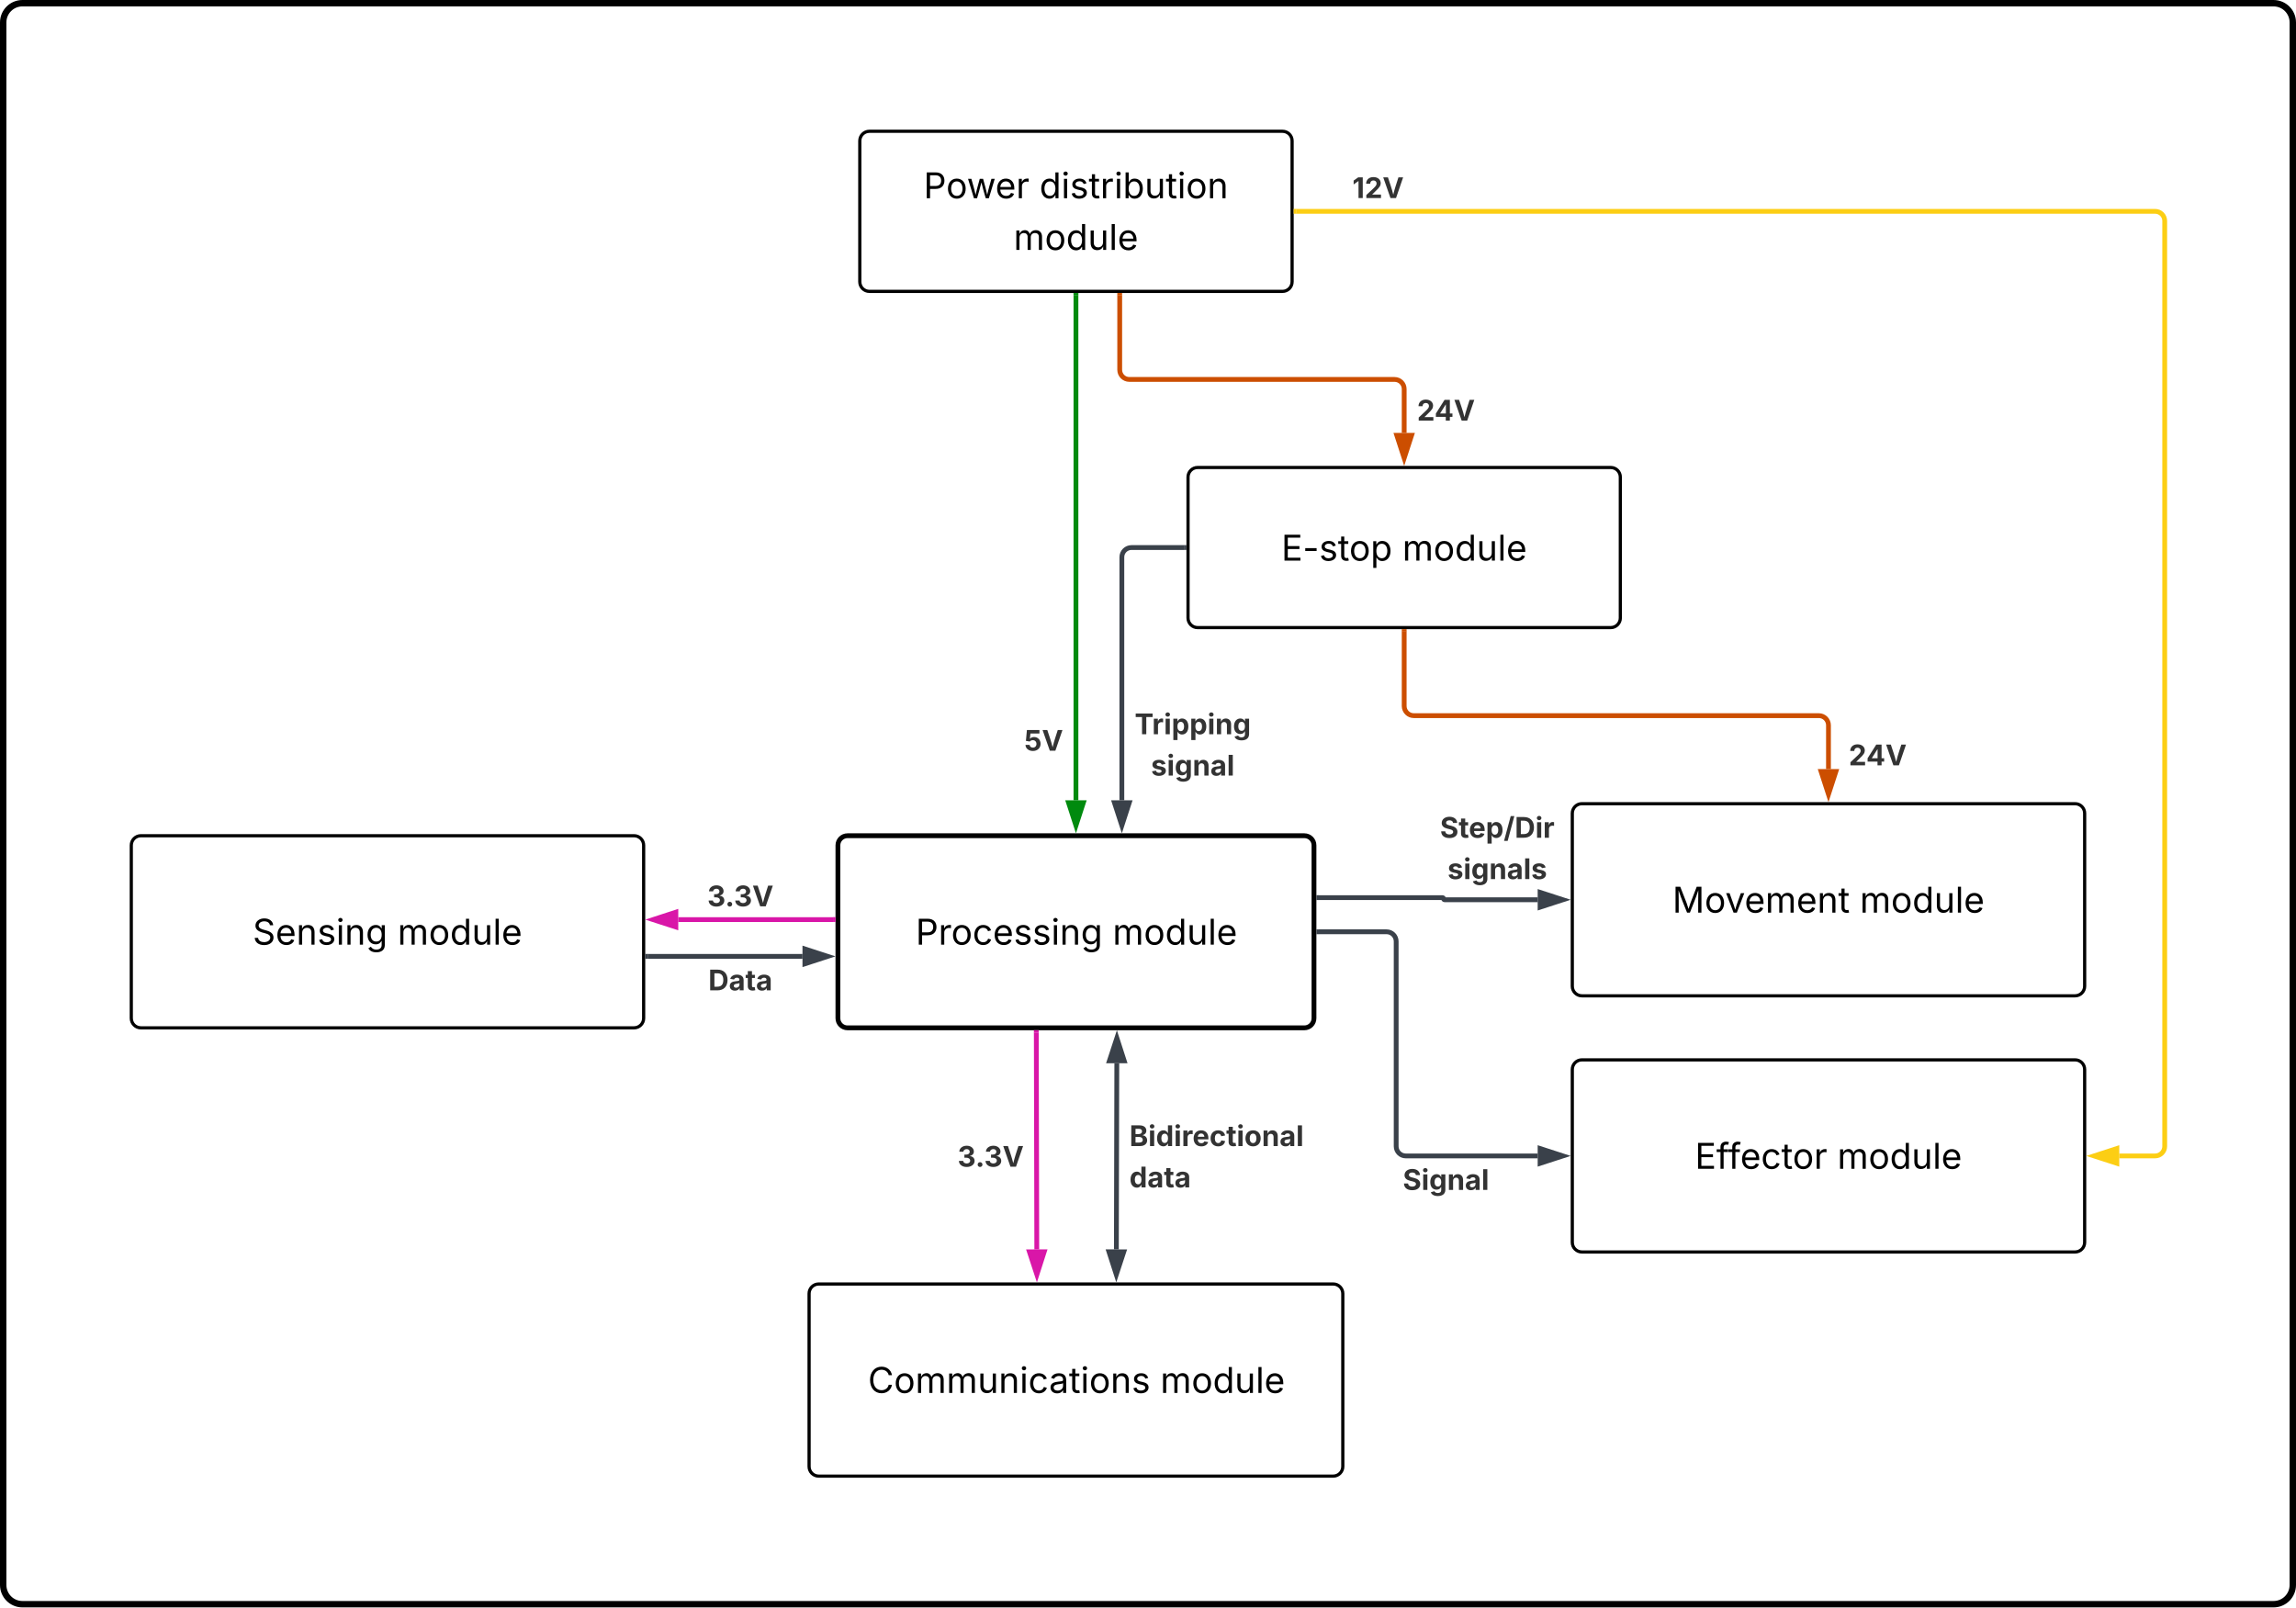
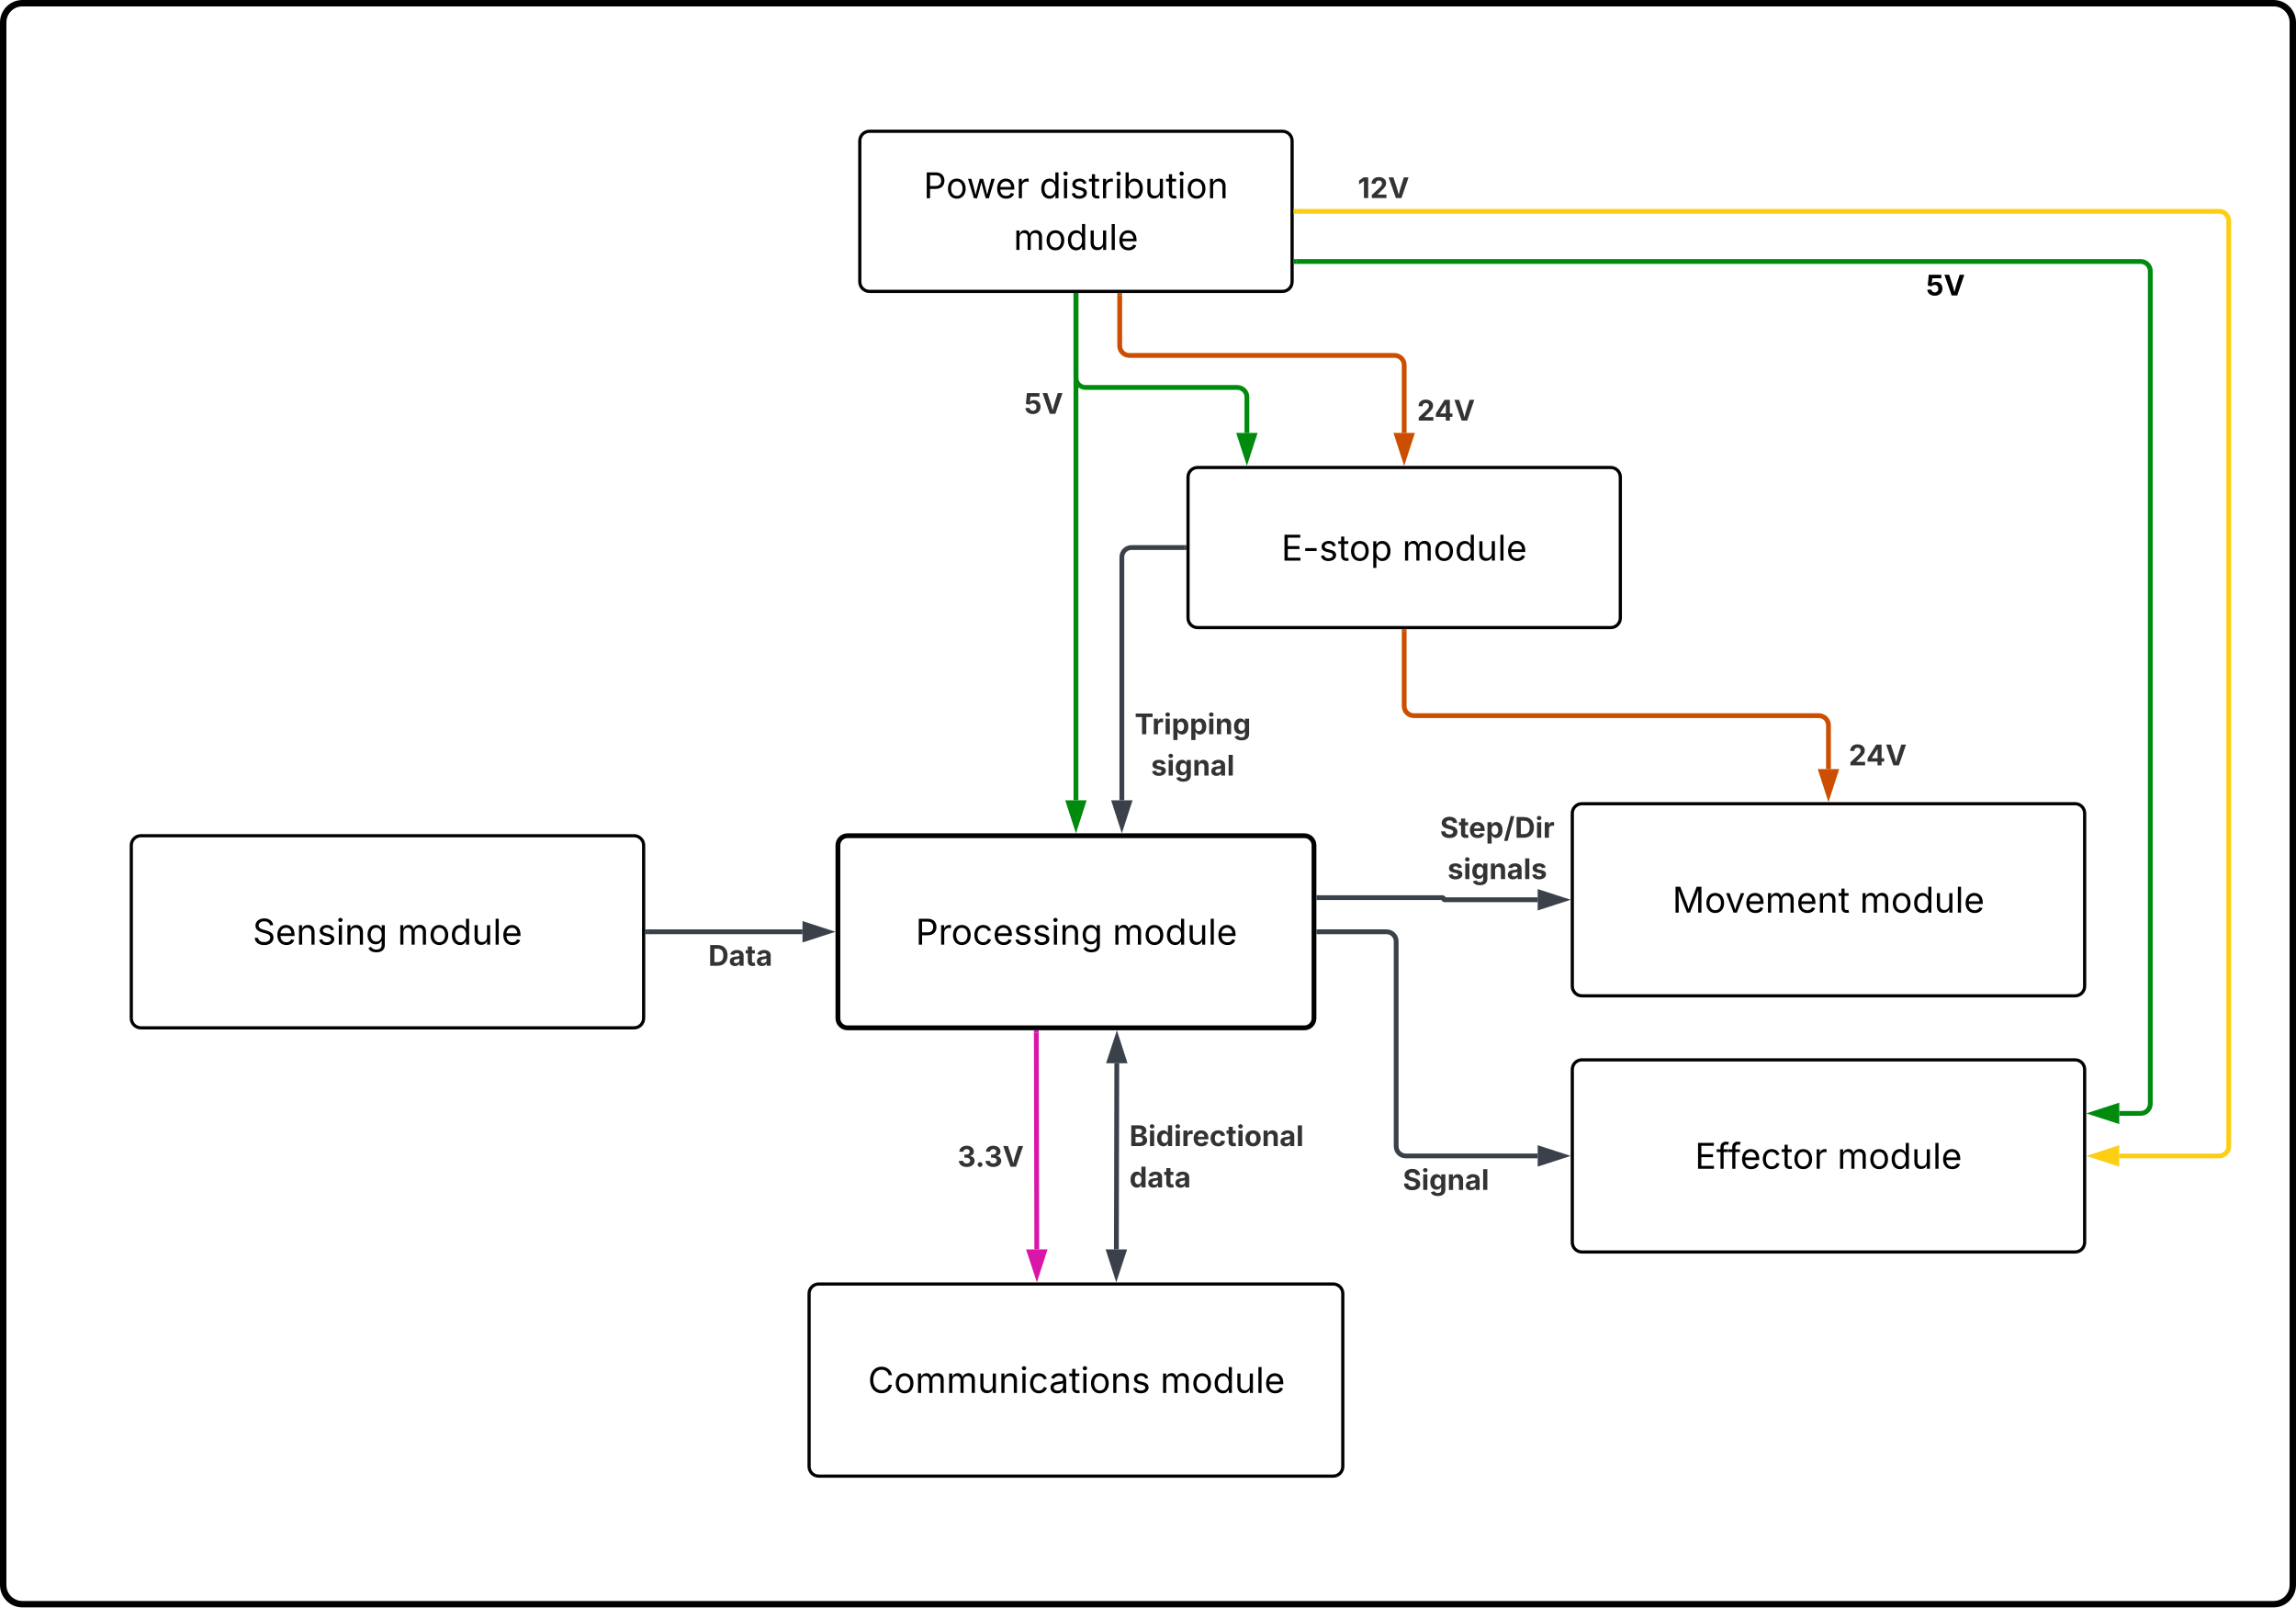
<svg xmlns="http://www.w3.org/2000/svg" xmlns:ns1="lucid" xmlns:xlink="http://www.w3.org/1999/xlink" width="1434" height="1004">
  <g transform="translate(-318 162)" ns1:page-tab-id="0_0">
    <path d="M0-500h4500v2500H0z" fill="#fff" />
    <path d="M320-148a12 12 0 0 1 12-12h1406a12 12 0 0 1 12 12v976a12 12 0 0 1-12 12H332a12 12 0 0 1-12-12z" stroke="#000" stroke-width="4" fill="#fff" />
    <path d="M841.33 366a6 6 0 0 1 6-6h285.34a6 6 0 0 1 6 6v108a6 6 0 0 1-6 6H847.33a6 6 0 0 1-6-6z" stroke="#000" stroke-width="3" fill="#fff" />
    <use xlink:href="#a" transform="matrix(1,0,0,1,853.3333,372) translate(36.55512 56.02778)" />
    <use xlink:href="#b" transform="matrix(1,0,0,1,853.3333,372) translate(159.5694 56.02778)" />
    <path d="M823.33 646a6 6 0 0 1 6-6h321.34a6 6 0 0 1 6 6v108a6 6 0 0 1-6 6H829.33a6 6 0 0 1-6-6z" stroke="#000" stroke-width="2" fill="#fff" />
    <use xlink:href="#c" transform="matrix(1,0,0,1,835.3333,652) translate(24.75369 56.02778)" />
    <use xlink:href="#b" transform="matrix(1,0,0,1,835.3333,652) translate(207.3709 56.02778)" />
    <path d="M1300 346a6 6 0 0 1 6-6h308a6 6 0 0 1 6 6v108a6 6 0 0 1-6 6h-308a6 6 0 0 1-6-6z" stroke="#000" stroke-width="2" fill="#fff" />
    <use xlink:href="#d" transform="matrix(1,0,0,1,1312,352) translate(50.53906 56.02778)" />
    <use xlink:href="#e" transform="matrix(1,0,0,1,1312,352) translate(167.5855 56.02778)" />
    <path d="M1141.67 398.67h77.25a.67.67 0 0 1 .66.66.67.67 0 0 0 .67.67h58.13" stroke="#3a414a" stroke-width="3" fill="none" />
    <path d="M1141.7 400.14h-1.53v-2.95h1.53z" stroke="#3a414a" stroke-width=".05" fill="#3a414a" />
    <path d="M1294.15 400l-14.27 4.63v-9.26z" stroke="#3a414a" stroke-width="3" fill="#3a414a" />
    <use xlink:href="#f" transform="matrix(1,0,0,1,1233.149,344.0418) translate(-15.78559 17.22222)" />
    <use xlink:href="#g" transform="matrix(1,0,0,1,1233.149,344.0418) translate(-11.08507 43.03472)" />
    <path d="M400 366a6 6 0 0 1 6-6h308a6 6 0 0 1 6 6v108a6 6 0 0 1-6 6H406a6 6 0 0 1-6-6z" stroke="#000" stroke-width="2" fill="#fff" />
    <use xlink:href="#h" transform="matrix(1,0,0,1,412,372) translate(63.83116 56.02778)" />
-     <use xlink:href="#i" transform="matrix(1,0,0,1,412,372) translate(154.2934 56.02778)" />
-     <path d="M722.5 435.36h96.7" stroke="#3a414a" stroke-width="3" fill="none" />
-     <path d="M722.54 436.83H721v-2.95h1.54z" stroke="#3a414a" stroke-width=".05" fill="#3a414a" />
-     <path d="M834.98 435.36L820.7 440v-9.28z" stroke="#3a414a" stroke-width="3" fill="#3a414a" />
-     <use xlink:href="#j" transform="matrix(1,0,0,1,760.3726,439.3588) translate(0.005 17.22222)" />
+     <use xlink:href="#e" transform="matrix(1,0,0,1,412,372) translate(154.2934 56.02778)" />
+     <path d="M722.5 420h96.7" stroke="#3a414a" stroke-width="3" fill="none" />
+     <path d="M722.54 421.48H721v-2.96h1.54z" stroke="#3a414a" stroke-width=".05" fill="#3a414a" />
+     <path d="M834.98 420l-14.27 4.63v-9.26z" stroke="#3a414a" stroke-width="3" fill="#3a414a" />
+     <use xlink:href="#i" transform="matrix(1,0,0,1,760.3726,424) translate(0.005 17.22222)" />
    <path d="M1015.52 502.12l-.27 116.26" stroke="#3a414a" stroke-width="3" fill="none" />
    <path d="M1015.56 486.35l4.6 14.28-9.27-.02zM1015.2 634.15l-4.6-14.28 9.28.02z" stroke="#3a414a" stroke-width="3" fill="#3a414a" />
-     <use xlink:href="#k" transform="matrix(1,0,0,1,1023.385,536.6174) translate(0 17.22222)" />
-     <use xlink:href="#l" transform="matrix(1,0,0,1,1023.385,536.6174) translate(0 43.03472)" />
+     <use xlink:href="#j" transform="matrix(1,0,0,1,1023.385,536.6174) translate(0 17.22222)" />
+     <use xlink:href="#k" transform="matrix(1,0,0,1,1023.385,536.6174) translate(0 43.03472)" />
    <path d="M855-74a6 6 0 0 1 6-6h258a6 6 0 0 1 6 6v88a6 6 0 0 1-6 6H861a6 6 0 0 1-6-6z" stroke="#000" stroke-width="2" fill="#fff" />
-     <use xlink:href="#m" transform="matrix(1,0,0,1,867,-68) translate(27.85569 29.84028)" />
-     <use xlink:href="#n" transform="matrix(1,0,0,1,867,-68) translate(100.2081 29.84028)" />
-     <use xlink:href="#o" transform="matrix(1,0,0,1,867,-68) translate(84.06228 62.1059)" />
-     <path d="M838.33 412.4h-96.7" stroke="#d916a8" stroke-width="3" fill="none" />
-     <path d="M839.83 413.86h-1.54v-2.95h1.53z" stroke="#d916a8" stroke-width=".05" fill="#d916a8" />
-     <path d="M725.85 412.4l14.27-4.65v9.27z" stroke="#d916a8" stroke-width="3" fill="#d916a8" />
-     <use xlink:href="#p" transform="matrix(1,0,0,1,759.7216,386.8741) translate(0.005 17.22222)" />
+     <use xlink:href="#l" transform="matrix(1,0,0,1,867,-68) translate(27.85569 29.84028)" />
+     <use xlink:href="#m" transform="matrix(1,0,0,1,867,-68) translate(100.2081 29.84028)" />
+     <use xlink:href="#n" transform="matrix(1,0,0,1,867,-68) translate(84.06228 62.1059)" />
    <path d="M965.24 483l.3 135.38" stroke="#d916a8" stroke-width="3" fill="none" />
    <path d="M966.72 483.04h-2.95v-1.54h2.95z" stroke="#d916a8" stroke-width=".05" fill="#d916a8" />
    <path d="M965.6 634.15l-4.68-14.26 9.27-.03z" stroke="#d916a8" stroke-width="3" fill="#d916a8" />
-     <use xlink:href="#p" transform="matrix(1,0,0,1,916.0353,549.5121) translate(0.005 17.22222)" />
+     <use xlink:href="#o" transform="matrix(1,0,0,1,916.0353,549.5121) translate(0.005 17.22222)" />
    <path d="M1300 506a6 6 0 0 1 6-6h308a6 6 0 0 1 6 6v108a6 6 0 0 1-6 6h-308a6 6 0 0 1-6-6z" stroke="#000" stroke-width="2" fill="#fff" />
-     <use xlink:href="#q" transform="matrix(1,0,0,1,1312,512) translate(64.59614 56.02778)" />
-     <use xlink:href="#i" transform="matrix(1,0,0,1,1312,512) translate(153.5284 56.02778)" />
+     <use xlink:href="#p" transform="matrix(1,0,0,1,1312,512) translate(64.59614 56.02778)" />
+     <use xlink:href="#e" transform="matrix(1,0,0,1,1312,512) translate(153.5284 56.02778)" />
    <path d="M1141.67 420H1184a6 6 0 0 1 6 6v128a6 6 0 0 0 6 6h82.38" stroke="#3a414a" stroke-width="3" fill="none" />
    <path d="M1141.7 421.48h-1.53v-2.96h1.53z" stroke="#3a414a" stroke-width=".05" fill="#3a414a" />
    <path d="M1294.15 560l-14.27 4.63v-9.26z" stroke="#3a414a" stroke-width="3" fill="#3a414a" />
-     <use xlink:href="#r" transform="matrix(1,0,0,1,1195.222,564) translate(-1.08404 17.22222)" />
+     <use xlink:href="#q" transform="matrix(1,0,0,1,1195.222,564) translate(-1.08404 17.22222)" />
    <path d="M1060 136a6 6 0 0 1 6-6h258a6 6 0 0 1 6 6v88a6 6 0 0 1-6 6h-258a6 6 0 0 1-6-6z" stroke="#000" stroke-width="2" fill="#fff" />
-     <use xlink:href="#s" transform="matrix(1,0,0,1,1072,142) translate(46.29102 46.1684)" />
+     <use xlink:href="#r" transform="matrix(1,0,0,1,1072,142) translate(46.29102 46.1684)" />
    <use xlink:href="#b" transform="matrix(1,0,0,1,1072,142) translate(121.8336 46.1684)" />
-     <path d="M1017.33 22.5V69a6 6 0 0 0 6 6H1189a6 6 0 0 1 6 6v27.38" stroke="#cc4e00" stroke-width="3" fill="none" />
+     <path d="M1017.33 22.5V54a6 6 0 0 0 6 6H1189a6 6 0 0 1 6 6v42.38" stroke="#cc4e00" stroke-width="3" fill="none" />
    <path d="M1018.8 22.54h-2.94V21h2.95z" stroke="#cc4e00" stroke-width=".05" fill="#cc4e00" />
    <path d="M1195 124.15l-4.63-14.27h9.27z" stroke="#cc4e00" stroke-width="3" fill="#cc4e00" />
-     <use xlink:href="#t" transform="matrix(1,0,0,1,1202.995,83.47138) translate(0.005 17.22222)" />
+     <use xlink:href="#s" transform="matrix(1,0,0,1,1202.995,83.47138) translate(0.005 17.22222)" />
    <path d="M990 22.5v315.38" stroke="#008a0e" stroke-width="3" fill="none" />
    <path d="M991.48 22.54h-2.96V21h2.96z" stroke="#008a0e" stroke-width=".05" fill="#008a0e" />
    <path d="M990 353.65l-4.63-14.27h9.26z" stroke="#008a0e" stroke-width="3" fill="#008a0e" />
-     <use xlink:href="#u" transform="matrix(1,0,0,1,957.3596,289.6759) translate(0.005 17.22222)" />
+     <use xlink:href="#t" transform="matrix(1,0,0,1,957.3596,79.24479) translate(0.005 17.22222)" />
    <path d="M1195 232.5V279a6 6 0 0 0 6 6h253a6 6 0 0 1 6 6v27.38" stroke="#cc4e00" stroke-width="3" fill="none" />
    <path d="M1196.47 232.54h-2.94V231h2.94z" stroke="#cc4e00" stroke-width=".05" fill="#cc4e00" />
    <path d="M1460 334.15l-4.63-14.27h9.27z" stroke="#cc4e00" stroke-width="3" fill="#cc4e00" />
-     <g>
-       <use xlink:href="#t" transform="matrix(1,0,0,1,1472.63,298.7999) translate(0.005 17.22222)" />
-     </g>
+     <use xlink:href="#s" transform="matrix(1,0,0,1,1472.63,298.7999) translate(0.005 17.22222)" />
    <path d="M1057.5 180h-32.83a6 6 0 0 0-6 6v151.88" stroke="#3a414a" stroke-width="3" fill="none" />
    <path d="M1059 181.47h-1.54v-2.94h1.54z" stroke="#3a414a" stroke-width=".05" fill="#3a414a" />
    <path d="M1018.67 353.65l-4.64-14.27h9.27z" stroke="#3a414a" stroke-width="3" fill="#3a414a" />
-     <g>
-       <use xlink:href="#v" transform="matrix(1,0,0,1,1026.662,279.3841) translate(0.005 17.22222)" />
-       <use xlink:href="#w" transform="matrix(1,0,0,1,1026.662,279.3841) translate(10.18729 43.03472)" />
-     </g>
-     <path d="M1127.5-30H1664a6 6 0 0 1 6 6v578a6 6 0 0 1-6 6h-22.38" stroke="#fcce14" stroke-width="3" fill="none" />
+     <use xlink:href="#u" transform="matrix(1,0,0,1,1026.662,279.3841) translate(0.005 17.22222)" />
+     <use xlink:href="#v" transform="matrix(1,0,0,1,1026.662,279.3841) translate(10.18729 43.03472)" />
+     <path d="M1127.5-30H1704a6 6 0 0 1 6 6v578a6 6 0 0 1-6 6h-62.38" stroke="#fcce14" stroke-width="3" fill="none" />
    <path d="M1127.54-28.52H1126v-2.96h1.54z" stroke="#fcce14" stroke-width=".05" fill="#fcce14" />
    <path d="M1625.85 560l14.27-4.63v9.26z" stroke="#fcce14" stroke-width="3" fill="#fcce14" />
    <g>
-       <use xlink:href="#x" transform="matrix(1,0,0,1,1162.623,-55.51042) translate(0.005 17.22222)" />
+       <use xlink:href="#w" transform="matrix(1,0,0,1,1166.014,-55.51042) translate(0.005 17.22222)" />
    </g>
+     <path d="M1127.5 1.33H1655a6 6 0 0 1 6 6v520.1a6 6 0 0 1-6 6h-13.38" stroke="#008a0e" stroke-width="3" fill="none" />
+     <path d="M1127.54 2.8H1126V-.13h1.54z" stroke="#008a0e" stroke-width=".05" fill="#008a0e" />
+     <path d="M1625.85 533.43l14.27-4.64v9.26z" stroke="#008a0e" stroke-width="3" fill="#008a0e" />
+     <g>
+       <use xlink:href="#x" transform="matrix(1,0,0,1,1520.625,5.329851) translate(0.005 17.22222)" />
+     </g>
+     <path d="M990 22.5V74a6 6 0 0 0 6 6h94.77a6 6 0 0 1 6 6v22.38" stroke="#008a0e" stroke-width="3" fill="none" />
+     <path d="M991.48 22.54h-2.96V21h2.96z" stroke="#008a0e" stroke-width=".05" fill="#008a0e" />
+     <path d="M1096.77 124.15l-4.63-14.27h9.27z" stroke="#008a0e" stroke-width="3" fill="#008a0e" />
    <defs>
      <path d="M180 0v-1490h510c348 0 508 209 508 474 0 266-160 477-507 477H370V0H180zm190-706h312c236 0 327-133 327-310 0-176-91-307-329-307H370v617" id="y" />
      <path d="M158 0v-1118h174v172h12c41-113 157-188 290-188 26 0 70 2 91 3v181c-11-2-60-10-108-10-161 0-279 109-279 260V0H158" id="z" />
      <path d="M613 24c-304 0-509-231-509-576 0-350 205-580 509-580 305 0 511 230 511 580 0 345-206 576-511 576zm0-161c226 0 329-195 329-415 0-222-103-419-329-419-223 0-326 196-326 419 0 220 103 415 326 415" id="A" />
      <path d="M613 24c-304 0-509-231-509-576 0-350 205-580 509-580 216 0 392 114 453 309l-173 49c-33-115-133-197-280-197-223 0-326 196-326 419 0 220 103 415 326 415 150 0 252-85 285-206l172 49C1010-95 832 24 613 24" id="B" />
      <path d="M628 24c-324 0-524-230-524-574 0-343 198-582 503-582 237 0 487 146 487 559v75H286c9 234 145 362 343 362 132 0 231-58 273-172l174 48C1024-91 857 24 628 24zM287-650h624c-17-190-120-322-304-322-192 0-309 151-320 322" id="C" />
      <path d="M538 24C308 24 148-78 108-271l171-41c32 123 123 178 257 178 156 0 256-77 256-169 0-77-54-128-164-154l-186-44c-203-48-300-148-300-305 0-192 176-326 414-326 230 0 351 112 402 269l-163 42c-31-80-94-158-238-158-133 0-233 69-233 162 0 83 57 129 188 160l169 40c203 48 298 149 298 302 0 196-179 339-441 339" id="D" />
      <path d="M158 0v-1118h180V0H158zm91-1301c-68 0-125-53-125-119s57-119 125-119c69 0 126 53 126 119s-57 119-126 119" id="E" />
      <path d="M338-670V0H158v-1118h173l1 207c72-158 192-221 342-221 226 0 378 139 378 422V0H872v-695c0-172-96-275-252-275-161 0-282 109-282 300" id="F" />
      <path d="M611 442c-248 0-391-105-460-228l146-94c47 65 117 165 314 165 178 0 307-82 307-266v-224h-17C863-141 792-18 576-18c-268 0-472-195-472-546 0-346 197-568 476-568 216 0 288 133 326 193h17v-179h175V29c0 289-215 413-487 413zm-5-620c203 0 314-146 314-390 0-237-108-403-314-403-213 0-319 180-319 403 0 230 109 390 319 390" id="G" />
      <g id="a">
        <use transform="matrix(0.01085069,0,0,0.01085069,0,0)" xlink:href="#y" />
        <use transform="matrix(0.01085069,0,0,0.01085069,14.19271,0)" xlink:href="#z" />
        <use transform="matrix(0.01085069,0,0,0.01085069,22.18967,0)" xlink:href="#A" />
        <use transform="matrix(0.01085069,0,0,0.01085069,35.51432,0)" xlink:href="#B" />
        <use transform="matrix(0.01085069,0,0,0.01085069,48.20964,0)" xlink:href="#C" />
        <use transform="matrix(0.01085069,0,0,0.01085069,61.16536,0)" xlink:href="#D" />
        <use transform="matrix(0.01085069,0,0,0.01085069,72.89497,0)" xlink:href="#D" />
        <use transform="matrix(0.01085069,0,0,0.01085069,84.62457,0)" xlink:href="#E" />
        <use transform="matrix(0.01085069,0,0,0.01085069,90.00651,0)" xlink:href="#F" />
        <use transform="matrix(0.01085069,0,0,0.01085069,103.1359,0)" xlink:href="#G" />
      </g>
      <path d="M158 0v-1118h175l1 205c55-151 181-225 313-225 147 0 245 90 285 228 53-141 190-228 352-228 194 0 352 125 352 384V0h-181v-749c0-161-105-225-225-225-151 0-243 103-243 244V0H807v-767c0-124-93-207-219-207-131 0-250 92-250 270V0H158" id="H" />
      <path d="M577 24c-279 0-473-224-473-580 0-354 195-576 474-576 218 0 287 134 324 193h14v-551h180V0H922v-173h-20C865-111 790 24 577 24zm27-161c203 0 314-172 314-421 0-247-108-413-314-413-212 0-317 181-317 413 0 235 108 421 317 421" id="I" />
      <path d="M537 14c-226 0-379-139-379-422v-710h180v695c0 172 97 275 253 275 160 0 281-109 281-300v-670h181V0H879v-209C806-46 684 14 537 14" id="J" />
      <path d="M338-1490V0H158v-1490h180" id="K" />
      <g id="b">
        <use transform="matrix(0.01085069,0,0,0.01085069,0,0)" xlink:href="#H" />
        <use transform="matrix(0.01085069,0,0,0.01085069,19.46615,0)" xlink:href="#A" />
        <use transform="matrix(0.01085069,0,0,0.01085069,32.7908,0)" xlink:href="#I" />
        <use transform="matrix(0.01085069,0,0,0.01085069,46.39757,0)" xlink:href="#J" />
        <use transform="matrix(0.01085069,0,0,0.01085069,59.53776,0)" xlink:href="#K" />
        <use transform="matrix(0.01085069,0,0,0.01085069,64.9197,0)" xlink:href="#C" />
      </g>
      <path d="M783 20c-382 0-661-292-661-764 0-473 279-766 661-766 302 0 548 182 601 489h-190c-42-204-217-313-411-313-268 0-476 208-476 590 0 381 209 588 476 588 195 0 369-110 411-313h190c-52 303-296 489-601 489" id="L" />
      <path d="M471 26C259 26 90-98 90-318c0-256 228-303 435-329 202-27 287-16 287-108 0-139-79-219-234-219-161 0-248 86-283 164l-173-57c86-203 278-265 451-265 150 0 419 46 419 395V0H815v-152h-12C765-73 660 26 471 26zm31-159c199 0 310-134 310-271v-155c-30 35-226 55-295 64-131 17-246 59-246 186 0 116 97 176 231 176" id="M" />
      <path d="M598-1118v154H368v674c0 100 37 144 132 144 23 0 62-6 92-12L629-6c-37 13-88 20-134 20-193 0-307-107-307-290v-688H20v-154h168v-266h180v266h230" id="N" />
      <g id="c">
        <use transform="matrix(0.01085069,0,0,0.01085069,0,0)" xlink:href="#L" />
        <use transform="matrix(0.01085069,0,0,0.01085069,16.23264,0)" xlink:href="#A" />
        <use transform="matrix(0.01085069,0,0,0.01085069,29.55729,0)" xlink:href="#H" />
        <use transform="matrix(0.01085069,0,0,0.01085069,49.02344,0)" xlink:href="#H" />
        <use transform="matrix(0.01085069,0,0,0.01085069,68.48958,0)" xlink:href="#J" />
        <use transform="matrix(0.01085069,0,0,0.01085069,81.62977,0)" xlink:href="#F" />
        <use transform="matrix(0.01085069,0,0,0.01085069,94.75911,0)" xlink:href="#E" />
        <use transform="matrix(0.01085069,0,0,0.01085069,100.1411,0)" xlink:href="#B" />
        <use transform="matrix(0.01085069,0,0,0.01085069,113.0534,0)" xlink:href="#M" />
        <use transform="matrix(0.01085069,0,0,0.01085069,125.5317,0)" xlink:href="#N" />
        <use transform="matrix(0.01085069,0,0,0.01085069,132.8016,0)" xlink:href="#E" />
        <use transform="matrix(0.01085069,0,0,0.01085069,138.1836,0)" xlink:href="#A" />
        <use transform="matrix(0.01085069,0,0,0.01085069,151.5082,0)" xlink:href="#F" />
        <use transform="matrix(0.01085069,0,0,0.01085069,164.6376,0)" xlink:href="#D" />
      </g>
      <path d="M180 0v-1490h270l367 940c28 72 75 218 110 339 35-117 81-264 110-339l362-940h271V0h-187c2-448-5-837 7-1287-157 497-311 829-483 1287H842C666-458 514-784 354-1284c12 438 5 843 7 1284H180" id="O" />
      <path d="M481 0L54-1118h197c107 314 236 620 325 951 87-331 217-637 324-951h197L670 0H481" id="P" />
      <g id="d">
        <use transform="matrix(0.01085069,0,0,0.01085069,0,0)" xlink:href="#O" />
        <use transform="matrix(0.01085069,0,0,0.01085069,20.07378,0)" xlink:href="#A" />
        <use transform="matrix(0.01085069,0,0,0.01085069,32.96441,0)" xlink:href="#P" />
        <use transform="matrix(0.01085069,0,0,0.01085069,45.01953,0)" xlink:href="#C" />
        <use transform="matrix(0.01085069,0,0,0.01085069,57.97526,0)" xlink:href="#H" />
        <use transform="matrix(0.01085069,0,0,0.01085069,77.44141,0)" xlink:href="#C" />
        <use transform="matrix(0.01085069,0,0,0.01085069,90.39714,0)" xlink:href="#F" />
        <use transform="matrix(0.01085069,0,0,0.01085069,103.5265,0)" xlink:href="#N" />
      </g>
      <g id="e">
        <use transform="matrix(0.01085069,0,0,0.01085069,0,0)" xlink:href="#H" />
        <use transform="matrix(0.01085069,0,0,0.01085069,19.46615,0)" xlink:href="#A" />
        <use transform="matrix(0.01085069,0,0,0.01085069,32.7908,0)" xlink:href="#I" />
        <use transform="matrix(0.01085069,0,0,0.01085069,46.39757,0)" xlink:href="#J" />
        <use transform="matrix(0.01085069,0,0,0.01085069,59.53776,0)" xlink:href="#K" />
        <use transform="matrix(0.01085069,0,0,0.01085069,64.9197,0)" xlink:href="#C" />
      </g>
      <path fill="#333" d="M681 22C323 22 94-145 85-462h297c10 151 131 226 296 226 163 0 271-77 271-190 0-102-95-149-257-189l-164-41c-252-61-403-188-403-405 0-269 236-449 560-449 330 0 546 183 551 445H941c-11-119-106-188-259-188-156 0-244 72-244 172-3 156 226 185 373 221 250 61 445 186 445 436 0 271-213 446-575 446" id="Q" />
      <path fill="#333" d="M683-1118v229H474v562c0 71 29 104 102 104 23 0 73-7 95-13l43 225C647 9 580 16 520 16 296 16 174-96 174-301v-588H20v-229h154v-266h300v266h209" id="R" />
      <path fill="#333" d="M633 22C291 22 81-200 81-553c0-345 210-579 537-579 292 0 525 185 525 567v84H378c7 183 109 277 260 277 105 0 184-46 216-132l272 51C1071-99 893 22 633 22zM380-669h474c-15-146-94-237-233-237-143 0-229 99-241 237" id="S" />
      <path fill="#333" d="M128 418v-1536h295v188h14c41-89 129-202 319-202 248 0 453 193 453 575 0 372-197 576-455 576-183 0-275-108-317-198h-9v597H128zm534-640c156 0 240-139 240-336 0-196-83-334-240-334-154 0-241 131-241 334 0 202 88 336 241 336" id="T" />
      <path fill="#333" d="M768-1560L288 224H28l480-1784h260" id="U" />
      <path fill="#333" d="M659 0H135v-1490h529c448 0 721 280 721 744 0 466-273 746-726 746zM440-263h204c287 0 437-148 437-483 0-333-150-481-435-481H440v964" id="V" />
      <path fill="#333" d="M128 0v-1118h300V0H128zm150-1264c-91 0-165-68-165-154 0-85 74-154 165-154 90 0 165 69 165 154 0 86-75 154-165 154" id="W" />
      <path fill="#333" d="M128 0v-1118h290v195h12c54-169 184-238 367-200v268c-27-8-86-15-130-15-138 0-239 95-239 234V0H128" id="X" />
      <g id="f">
        <use transform="matrix(0.008680556,0,0,0.008680556,0,0)" xlink:href="#Q" />
        <use transform="matrix(0.008680556,0,0,0.008680556,11.64062,0)" xlink:href="#R" />
        <use transform="matrix(0.008680556,0,0,0.008680556,17.97743,0)" xlink:href="#S" />
        <use transform="matrix(0.008680556,0,0,0.008680556,28.56771,0)" xlink:href="#T" />
        <use transform="matrix(0.008680556,0,0,0.008680556,39.77431,0)" xlink:href="#U" />
        <use transform="matrix(0.008680556,0,0,0.008680556,46.67535,0)" xlink:href="#V" />
        <use transform="matrix(0.008680556,0,0,0.008680556,59.51389,0)" xlink:href="#W" />
        <use transform="matrix(0.008680556,0,0,0.008680556,64.3316,0)" xlink:href="#X" />
      </g>
      <path fill="#333" d="M572 22C302 22 117-98 78-306l279-48c29 105 101 156 224 156 114 0 185-48 185-115 0-118-228-130-337-155-215-49-322-150-322-317 0-215 187-347 470-347 265 0 424 116 466 298l-266 47c-24-76-87-130-196-130-98 0-174 46-174 113 0 56 38 95 144 117l201 40c216 44 320 143 320 302 0 220-207 367-500 367" id="Y" />
      <path fill="#333" d="M625 442c-280 0-454-114-503-274l258-72c28 63 97 128 243 128 153 0 246-69 246-216v-206h-23C805-108 717-16 536-16 284-16 81-191 81-561c0-378 208-571 456-571 188 0 280 113 321 202h13v-188h295V-9c0 303-226 451-541 451zm5-686c153 0 240-119 240-319 0-198-86-329-240-329-158 0-241 137-241 329 0 195 85 319 241 319" id="Z" />
      <path fill="#333" d="M428-647V0H128v-1118h283l4 231c63-156 176-245 348-245 232 0 384 159 384 421V0H847v-659c0-139-76-222-202-222-128 0-217 86-217 234" id="aa" />
      <path fill="#333" d="M440 22C227 22 68-92 68-313c0-250 202-322 422-343 195-21 271-24 271-105 0-95-63-149-175-149-116 0-187 57-211 129l-275-46c57-194 237-305 487-305 240 0 474 108 474 379V0H777v-155h-10C713-51 605 22 440 22zm85-211c140 0 238-93 238-211v-121c-37 26-156 42-222 51-111 16-185 59-185 149 0 87 70 132 169 132" id="ab" />
      <path fill="#333" d="M428-1490V0H128v-1490h300" id="ac" />
      <g id="g">
        <use transform="matrix(0.008680556,0,0,0.008680556,0,0)" xlink:href="#Y" />
        <use transform="matrix(0.008680556,0,0,0.008680556,9.956597,0)" xlink:href="#W" />
        <use transform="matrix(0.008680556,0,0,0.008680556,14.77431,0)" xlink:href="#Z" />
        <use transform="matrix(0.008680556,0,0,0.008680556,26.00694,0)" xlink:href="#aa" />
        <use transform="matrix(0.008680556,0,0,0.008680556,37.07465,0)" xlink:href="#ab" />
        <use transform="matrix(0.008680556,0,0,0.008680556,47.39583,0)" xlink:href="#ac" />
        <use transform="matrix(0.008680556,0,0,0.008680556,52.21354,0)" xlink:href="#Y" />
      </g>
      <path d="M657 26c-323 0-524-166-541-416h195c15 169 171 246 346 246 202 0 356-106 356-265 5-203-294-238-475-293-239-73-380-191-380-389 0-252 224-419 512-419 294 0 499 171 508 396H992c-17-145-151-228-328-228-193 0-321 102-321 242 0 156 175 211 284 241l149 41c160 44 422 134 422 412 0 244-197 432-541 432" id="ad" />
      <g id="h">
        <use transform="matrix(0.01085069,0,0,0.01085069,0,0)" xlink:href="#ad" />
        <use transform="matrix(0.01085069,0,0,0.01085069,14.25781,0)" xlink:href="#C" />
        <use transform="matrix(0.01085069,0,0,0.01085069,27.21354,0)" xlink:href="#F" />
        <use transform="matrix(0.01085069,0,0,0.01085069,40.34288,0)" xlink:href="#D" />
        <use transform="matrix(0.01085069,0,0,0.01085069,52.07248,0)" xlink:href="#E" />
        <use transform="matrix(0.01085069,0,0,0.01085069,57.45443,0)" xlink:href="#F" />
        <use transform="matrix(0.01085069,0,0,0.01085069,70.58377,0)" xlink:href="#G" />
      </g>
      <g id="i">
-         <use transform="matrix(0.01085069,0,0,0.01085069,0,0)" xlink:href="#H" />
-         <use transform="matrix(0.01085069,0,0,0.01085069,19.46615,0)" xlink:href="#A" />
-         <use transform="matrix(0.01085069,0,0,0.01085069,32.7908,0)" xlink:href="#I" />
-         <use transform="matrix(0.01085069,0,0,0.01085069,46.39757,0)" xlink:href="#J" />
-         <use transform="matrix(0.01085069,0,0,0.01085069,59.53776,0)" xlink:href="#K" />
-         <use transform="matrix(0.01085069,0,0,0.01085069,64.9197,0)" xlink:href="#C" />
-       </g>
-       <g id="j">
        <use transform="matrix(0.008680556,0,0,0.008680556,0,0)" xlink:href="#V" />
        <use transform="matrix(0.008680556,0,0,0.008680556,12.83854,0)" xlink:href="#ab" />
        <use transform="matrix(0.008680556,0,0,0.008680556,23.15972,0)" xlink:href="#R" />
        <use transform="matrix(0.008680556,0,0,0.008680556,29.75694,0)" xlink:href="#ab" />
      </g>
      <path fill="#333" d="M135 0v-1490h591c327 0 492 160 492 383 0 177-115 286-268 320v15c168 8 326 140 326 361 0 236-176 411-512 411H135zm305-251h264c179 0 258-76 258-189 0-125-97-215-250-215H440v404zm0-613h241c131 0 228-74 228-194 0-109-79-183-222-183H440v377" id="ae" />
      <path fill="#333" d="M537 19C279 19 81-185 81-557c0-382 206-575 454-575 190 0 278 113 318 202h10v-560h300V0H868v-179h-15C812-89 719 19 537 19zm92-241c153 0 240-134 240-336 0-203-86-334-240-334-158 0-240 138-240 334 0 197 84 336 240 336" id="af" />
      <path fill="#333" d="M628 22C291 22 81-210 81-554c0-346 210-578 547-578 265 0 455 142 497 372l-279 52c-25-116-99-188-215-188-160 0-244 139-244 341 0 200 84 341 244 341 116 0 193-74 217-195l279 51C1085-123 896 22 628 22" id="ag" />
      <path fill="#333" d="M628 22C291 22 81-210 81-554c0-346 210-578 547-578 336 0 547 232 547 578 0 344-211 576-547 576zm0-236c160 0 242-146 242-341 0-197-82-341-242-341S387-753 387-555c0 195 81 341 241 341" id="ah" />
-       <g id="k">
+       <g id="j">
        <use transform="matrix(0.008680556,0,0,0.008680556,0,0)" xlink:href="#ae" />
        <use transform="matrix(0.008680556,0,0,0.008680556,11.76215,0)" xlink:href="#W" />
        <use transform="matrix(0.008680556,0,0,0.008680556,16.57986,0)" xlink:href="#af" />
        <use transform="matrix(0.008680556,0,0,0.008680556,27.78646,0)" xlink:href="#W" />
        <use transform="matrix(0.008680556,0,0,0.008680556,32.60417,0)" xlink:href="#X" />
        <use transform="matrix(0.008680556,0,0,0.008680556,39.40972,0)" xlink:href="#S" />
        <use transform="matrix(0.008680556,0,0,0.008680556,50,0)" xlink:href="#ag" />
        <use transform="matrix(0.008680556,0,0,0.008680556,60.46007,0)" xlink:href="#R" />
        <use transform="matrix(0.008680556,0,0,0.008680556,66.97049,0)" xlink:href="#W" />
        <use transform="matrix(0.008680556,0,0,0.008680556,71.78819,0)" xlink:href="#ah" />
        <use transform="matrix(0.008680556,0,0,0.008680556,82.69097,0)" xlink:href="#aa" />
        <use transform="matrix(0.008680556,0,0,0.008680556,93.75868,0)" xlink:href="#ab" />
        <use transform="matrix(0.008680556,0,0,0.008680556,104.0799,0)" xlink:href="#ac" />
      </g>
-       <g id="l">
+       <g id="k">
        <use transform="matrix(0.008680556,0,0,0.008680556,0,0)" xlink:href="#af" />
        <use transform="matrix(0.008680556,0,0,0.008680556,11.2066,0)" xlink:href="#ab" />
        <use transform="matrix(0.008680556,0,0,0.008680556,21.52778,0)" xlink:href="#R" />
        <use transform="matrix(0.008680556,0,0,0.008680556,28.125,0)" xlink:href="#ab" />
      </g>
      <path d="M409 0L70-1118h191c89 329 165 560 243 925 75-353 154-601 240-925h192c85 325 161 564 235 922 77-354 157-598 244-922h191L1267 0h-179c-86-307-176-590-250-913C763-588 675-308 588 0H409" id="ai" />
-       <g id="m">
+       <g id="l">
        <use transform="matrix(0.01085069,0,0,0.01085069,0,0)" xlink:href="#y" />
        <use transform="matrix(0.01085069,0,0,0.01085069,14.07335,0)" xlink:href="#A" />
        <use transform="matrix(0.01085069,0,0,0.01085069,26.99653,0)" xlink:href="#ai" />
        <use transform="matrix(0.01085069,0,0,0.01085069,44.78082,0)" xlink:href="#C" />
        <use transform="matrix(0.01085069,0,0,0.01085069,57.73655,0)" xlink:href="#z" />
      </g>
      <path d="M677 24c-213 0-288-135-325-197h-20V0H158v-1490h180v551h14c37-59 106-193 324-193 279 0 474 222 474 576 0 356-194 580-473 580zm-27-161c209 0 317-186 317-421 0-232-105-413-317-413-206 0-314 166-314 413 0 249 111 421 314 421" id="aj" />
-       <g id="n">
+       <g id="m">
        <use transform="matrix(0.01085069,0,0,0.01085069,0,0)" xlink:href="#I" />
        <use transform="matrix(0.01085069,0,0,0.01085069,13.60677,0)" xlink:href="#E" />
        <use transform="matrix(0.01085069,0,0,0.01085069,18.98872,0)" xlink:href="#D" />
        <use transform="matrix(0.01085069,0,0,0.01085069,30.71832,0)" xlink:href="#N" />
        <use transform="matrix(0.01085069,0,0,0.01085069,37.98828,0)" xlink:href="#z" />
        <use transform="matrix(0.01085069,0,0,0.01085069,46.70139,0)" xlink:href="#E" />
        <use transform="matrix(0.01085069,0,0,0.01085069,52.08333,0)" xlink:href="#aj" />
        <use transform="matrix(0.01085069,0,0,0.01085069,65.6901,0)" xlink:href="#J" />
        <use transform="matrix(0.01085069,0,0,0.01085069,78.8303,0)" xlink:href="#N" />
        <use transform="matrix(0.01085069,0,0,0.01085069,86.10026,0)" xlink:href="#E" />
        <use transform="matrix(0.01085069,0,0,0.01085069,91.4822,0)" xlink:href="#A" />
        <use transform="matrix(0.01085069,0,0,0.01085069,104.8069,0)" xlink:href="#F" />
      </g>
-       <g id="o">
+       <g id="n">
        <use transform="matrix(0.01085069,0,0,0.01085069,0,0)" xlink:href="#H" />
        <use transform="matrix(0.01085069,0,0,0.01085069,19.46615,0)" xlink:href="#A" />
        <use transform="matrix(0.01085069,0,0,0.01085069,32.7908,0)" xlink:href="#I" />
        <use transform="matrix(0.01085069,0,0,0.01085069,46.39757,0)" xlink:href="#J" />
        <use transform="matrix(0.01085069,0,0,0.01085069,59.53776,0)" xlink:href="#K" />
        <use transform="matrix(0.01085069,0,0,0.01085069,64.9197,0)" xlink:href="#C" />
      </g>
      <path fill="#333" d="M659 20C335 20 103-159 99-418h307c5 112 113 185 254 185 147 0 250-83 250-204 0-123-105-209-278-209H494v-227h138c145 0 246-81 246-200 0-115-87-193-216-193-130 0-237 73-240 189H128c4-255 233-433 536-433 306 0 510 185 510 418 0 167-114 285-279 317v11c217 29 333 162 333 347 0 254-237 437-569 437" id="ak" />
      <path fill="#333" d="M342 19c-98 0-173-75-173-172s75-172 173-172 173 75 173 172S440 19 342 19" id="al" />
      <path fill="#333" d="M571 0L49-1490h339c138 427 271 775 384 1244 111-471 237-815 371-1244h337L970 0H571" id="am" />
-       <g id="p">
+       <g id="o">
        <use transform="matrix(0.008680556,0,0,0.008680556,0,0)" xlink:href="#ak" />
        <use transform="matrix(0.008680556,0,0,0.008680556,11.10243,0)" xlink:href="#al" />
        <use transform="matrix(0.008680556,0,0,0.008680556,16.63194,0)" xlink:href="#ak" />
        <use transform="matrix(0.008680556,0,0,0.008680556,28.10764,0)" xlink:href="#am" />
      </g>
      <path d="M180 0v-1490h908v168H370v486h669v168H370v500h727V0H180" id="an" />
      <path d="M678-1118v154H420V0H240v-964H20v-154h220v-149c0-194 155-293 318-293 85 0 141 18 168 30l-50 154c-19-6-47-17-97-17-111 0-159 58-159 166v109h258" id="ao" />
-       <g id="q">
+       <g id="p">
        <use transform="matrix(0.01085069,0,0,0.01085069,0,0)" xlink:href="#an" />
        <use transform="matrix(0.01085069,0,0,0.01085069,13.3572,0)" xlink:href="#ao" />
        <use transform="matrix(0.01085069,0,0,0.01085069,20.71398,0)" xlink:href="#ao" />
        <use transform="matrix(0.01085069,0,0,0.01085069,28.28776,0)" xlink:href="#C" />
        <use transform="matrix(0.01085069,0,0,0.01085069,41.24349,0)" xlink:href="#B" />
        <use transform="matrix(0.01085069,0,0,0.01085069,53.9388,0)" xlink:href="#N" />
        <use transform="matrix(0.01085069,0,0,0.01085069,60.99175,0)" xlink:href="#A" />
        <use transform="matrix(0.01085069,0,0,0.01085069,74.31641,0)" xlink:href="#z" />
      </g>
-       <g id="r">
+       <g id="q">
        <use transform="matrix(0.008680556,0,0,0.008680556,0,0)" xlink:href="#Q" />
        <use transform="matrix(0.008680556,0,0,0.008680556,11.64062,0)" xlink:href="#W" />
        <use transform="matrix(0.008680556,0,0,0.008680556,16.45833,0)" xlink:href="#Z" />
        <use transform="matrix(0.008680556,0,0,0.008680556,27.69097,0)" xlink:href="#aa" />
        <use transform="matrix(0.008680556,0,0,0.008680556,38.75868,0)" xlink:href="#ab" />
        <use transform="matrix(0.008680556,0,0,0.008680556,49.07986,0)" xlink:href="#ac" />
      </g>
      <path d="M798-719v166H144v-166h654" id="ap" />
      <path d="M158 418v-1536h174v179h20c37-59 106-193 324-193 279 0 474 222 474 576 0 356-194 580-473 580-213 0-288-135-325-197h-14v591H158zm492-555c209 0 317-186 317-421 0-232-105-413-317-413-206 0-314 166-314 413 0 249 111 421 314 421" id="aq" />
-       <g id="s">
+       <g id="r">
        <use transform="matrix(0.01085069,0,0,0.01085069,0,0)" xlink:href="#an" />
        <use transform="matrix(0.01085069,0,0,0.01085069,13.3572,0)" xlink:href="#ap" />
        <use transform="matrix(0.01085069,0,0,0.01085069,23.57856,0)" xlink:href="#D" />
        <use transform="matrix(0.01085069,0,0,0.01085069,35.30816,0)" xlink:href="#N" />
        <use transform="matrix(0.01085069,0,0,0.01085069,42.36111,0)" xlink:href="#A" />
        <use transform="matrix(0.01085069,0,0,0.01085069,55.68576,0)" xlink:href="#aq" />
      </g>
      <path fill="#333" d="M124 0v-220l528-495c135-132 210-216 210-336 0-133-98-215-231-215-139 0-229 88-229 233H110c0-290 214-477 523-477 315 0 525 182 525 440 0 167-80 305-385 586L548-262v11h630V0H124" id="ar" />
      <path fill="#333" d="M101-265v-241l623-984h383v979h186v246h-186V0H814v-265H101zm719-246v-643h-12L409-523v12h411" id="as" />
-       <g id="t">
+       <g id="s">
        <use transform="matrix(0.008680556,0,0,0.008680556,0,0)" xlink:href="#ar" />
        <use transform="matrix(0.008680556,0,0,0.008680556,10.92014,0)" xlink:href="#as" />
        <use transform="matrix(0.008680556,0,0,0.008680556,22.94271,0)" xlink:href="#am" />
      </g>
      <path fill="#333" d="M664 20c-306 0-529-183-535-438h297c6 117 110 196 238 196 149 0 255-108 255-266 0-159-108-270-261-270-89 0-178 39-224 98l-274-48 72-782h901v252H485l-39 377h8c53-72 165-124 294-124 269 0 467 204 467 490 0 300-224 515-551 515" id="at" />
-       <g id="u">
+       <g id="t">
        <use transform="matrix(0.008680556,0,0,0.008680556,0,0)" xlink:href="#at" />
        <use transform="matrix(0.008680556,0,0,0.008680556,11.36285,0)" xlink:href="#am" />
      </g>
      <path fill="#333" d="M75-1237v-253h1217v253H837V0H531v-1237H75" id="au" />
-       <g id="v">
+       <g id="u">
        <use transform="matrix(0.008680556,0,0,0.008680556,0,0)" xlink:href="#au" />
        <use transform="matrix(0.008680556,0,0,0.008680556,10.85938,0)" xlink:href="#X" />
        <use transform="matrix(0.008680556,0,0,0.008680556,18.22917,0)" xlink:href="#W" />
        <use transform="matrix(0.008680556,0,0,0.008680556,23.04688,0)" xlink:href="#T" />
        <use transform="matrix(0.008680556,0,0,0.008680556,34.25347,0)" xlink:href="#T" />
        <use transform="matrix(0.008680556,0,0,0.008680556,45.46007,0)" xlink:href="#W" />
        <use transform="matrix(0.008680556,0,0,0.008680556,50.27778,0)" xlink:href="#aa" />
        <use transform="matrix(0.008680556,0,0,0.008680556,61.34549,0)" xlink:href="#Z" />
      </g>
-       <g id="w">
+       <g id="v">
        <use transform="matrix(0.008680556,0,0,0.008680556,0,0)" xlink:href="#Y" />
        <use transform="matrix(0.008680556,0,0,0.008680556,9.956597,0)" xlink:href="#W" />
        <use transform="matrix(0.008680556,0,0,0.008680556,14.77431,0)" xlink:href="#Z" />
        <use transform="matrix(0.008680556,0,0,0.008680556,26.00694,0)" xlink:href="#aa" />
        <use transform="matrix(0.008680556,0,0,0.008680556,37.07465,0)" xlink:href="#ab" />
        <use transform="matrix(0.008680556,0,0,0.008680556,47.39583,0)" xlink:href="#ac" />
      </g>
      <path fill="#333" d="M749-1490V0H444v-1221h-10L93-980v-279l329-231h327" id="av" />
-       <g id="x">
+       <g id="w">
        <use transform="matrix(0.008680556,0,0,0.008680556,0,0)" xlink:href="#av" />
        <use transform="matrix(0.008680556,0,0,0.008680556,7.664931,0)" xlink:href="#ar" />
        <use transform="matrix(0.008680556,0,0,0.008680556,18.86285,0)" xlink:href="#am" />
      </g>
+       <path d="M664 20c-306 0-529-183-535-438h297c6 117 110 196 238 196 149 0 255-108 255-266 0-159-108-270-261-270-89 0-178 39-224 98l-274-48 72-782h901v252H485l-39 377h8c53-72 165-124 294-124 269 0 467 204 467 490 0 300-224 515-551 515" id="aw" />
+       <path d="M571 0L49-1490h339c138 427 271 775 384 1244 111-471 237-815 371-1244h337L970 0H571" id="ax" />
+       <g id="x">
+         <use transform="matrix(0.008680556,0,0,0.008680556,0,0)" xlink:href="#aw" />
+         <use transform="matrix(0.008680556,0,0,0.008680556,11.36285,0)" xlink:href="#ax" />
+       </g>
    </defs>
  </g>
</svg>
